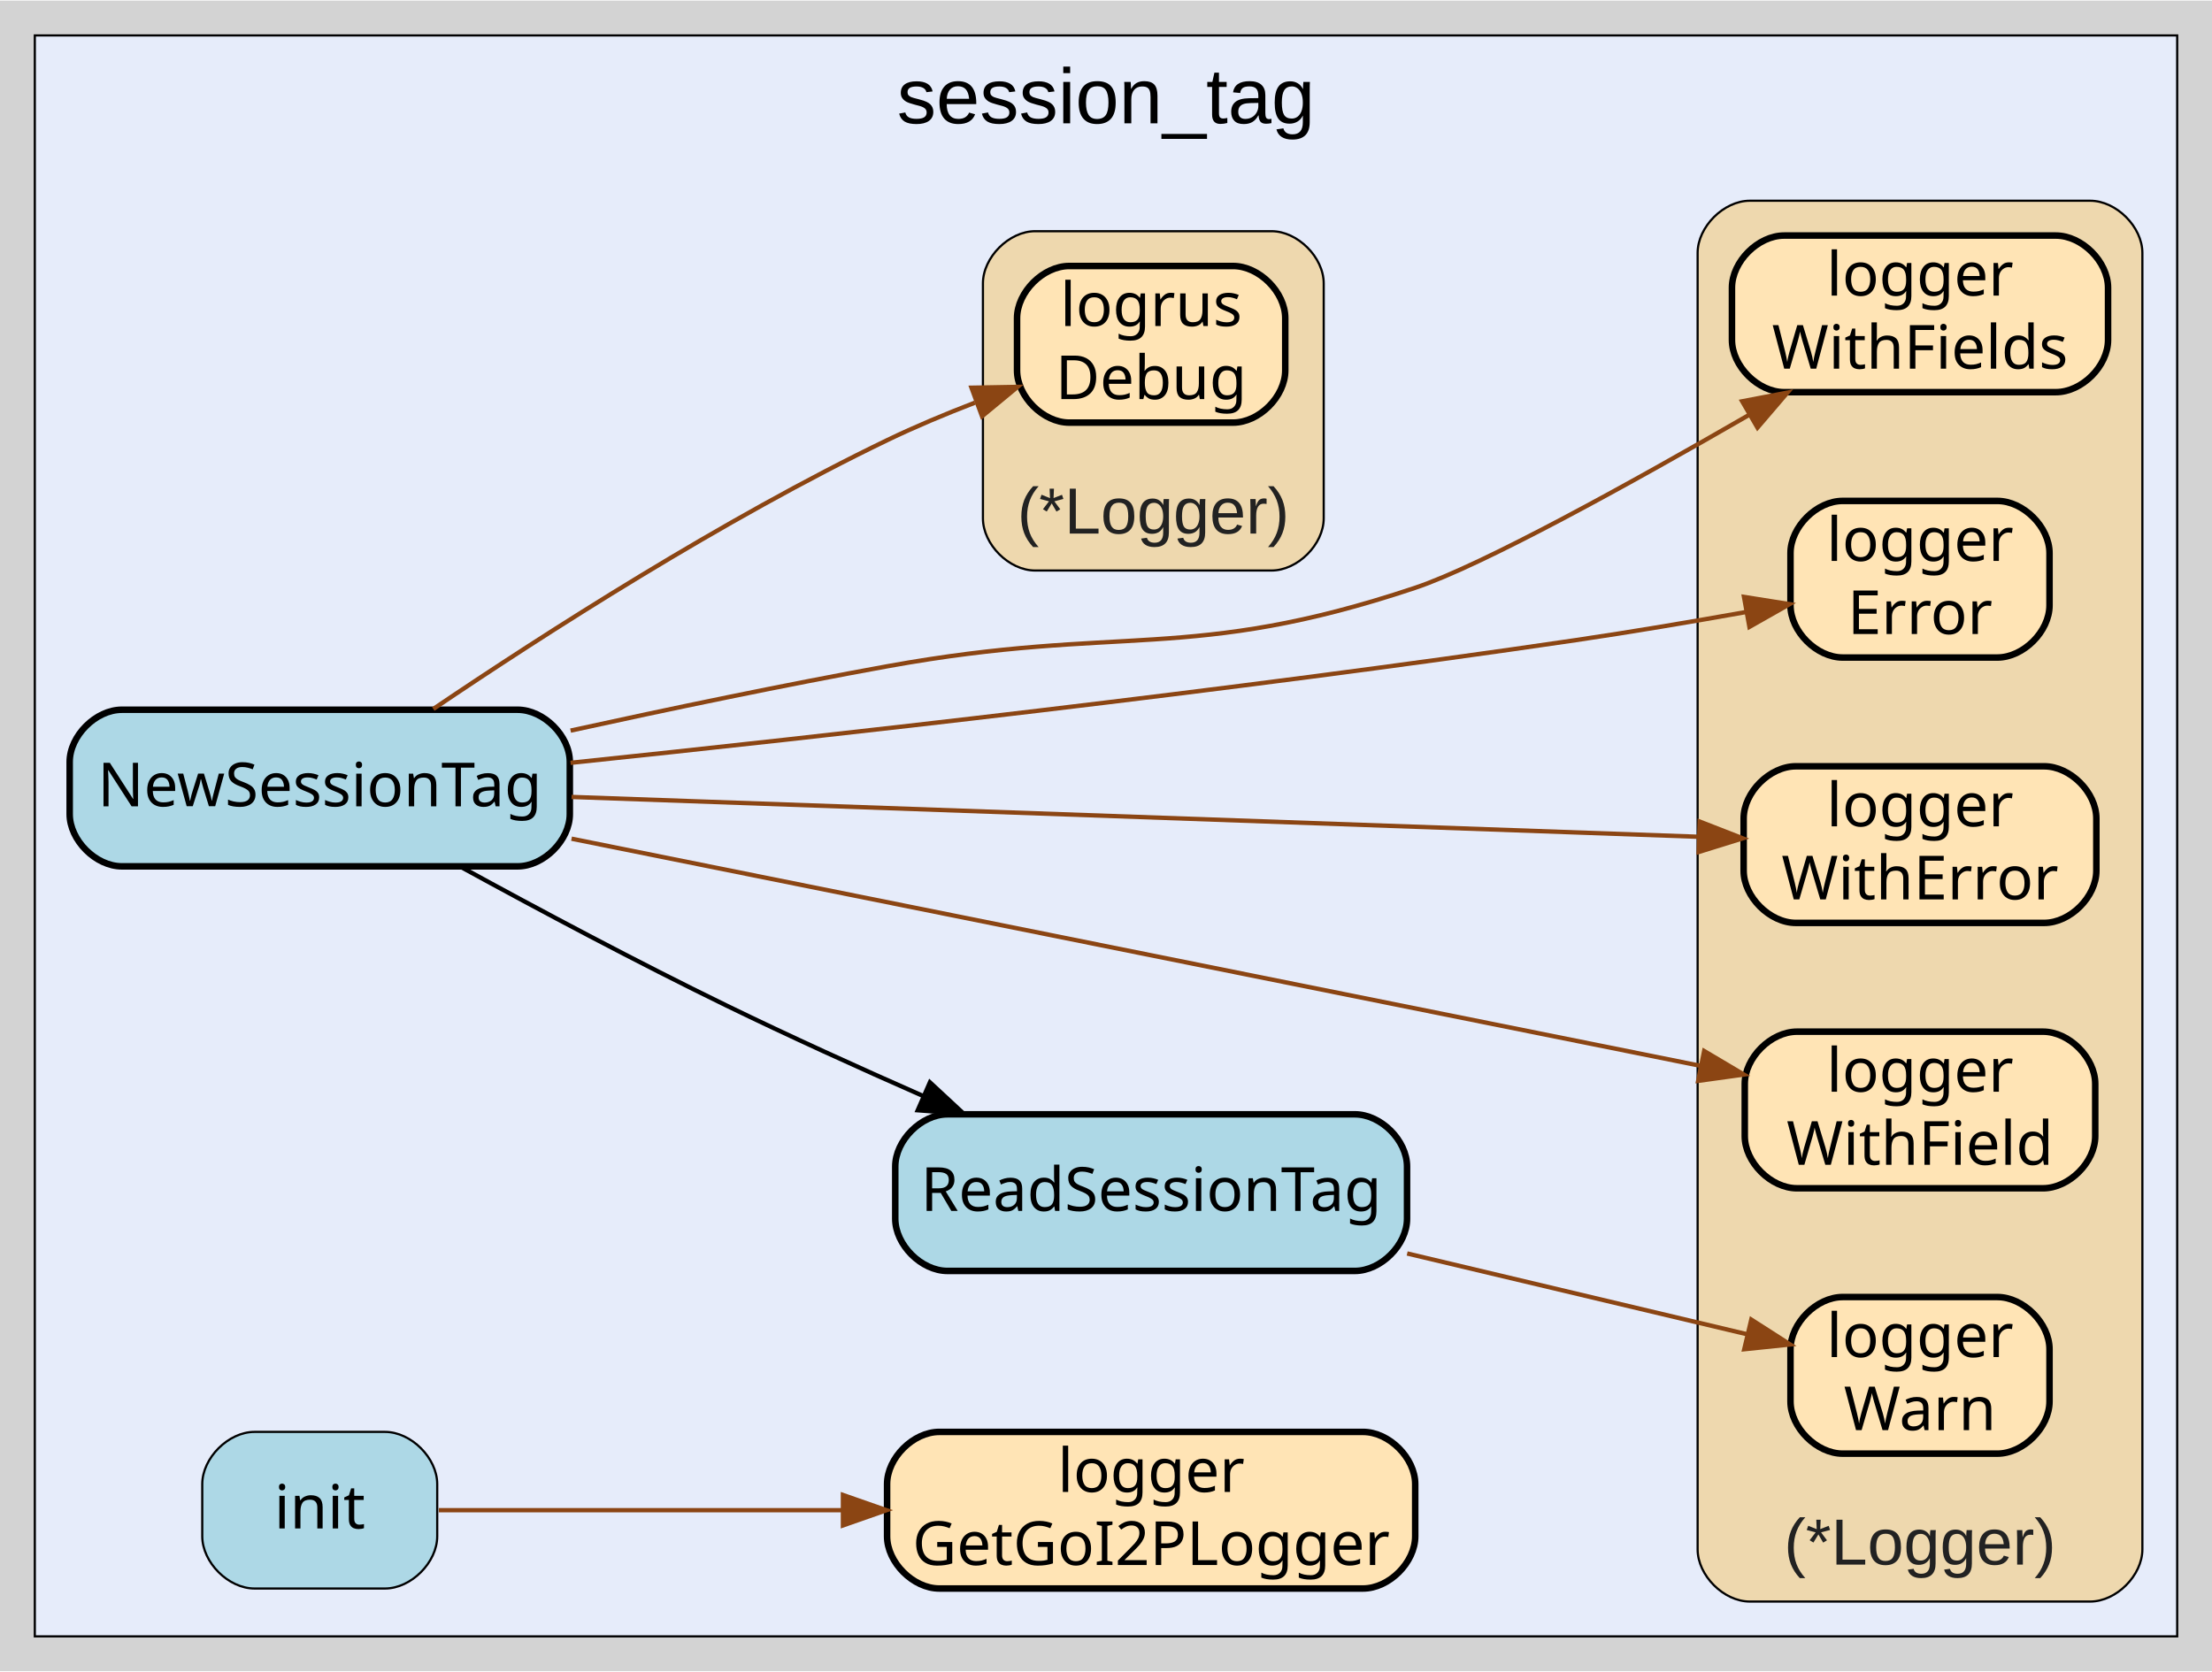
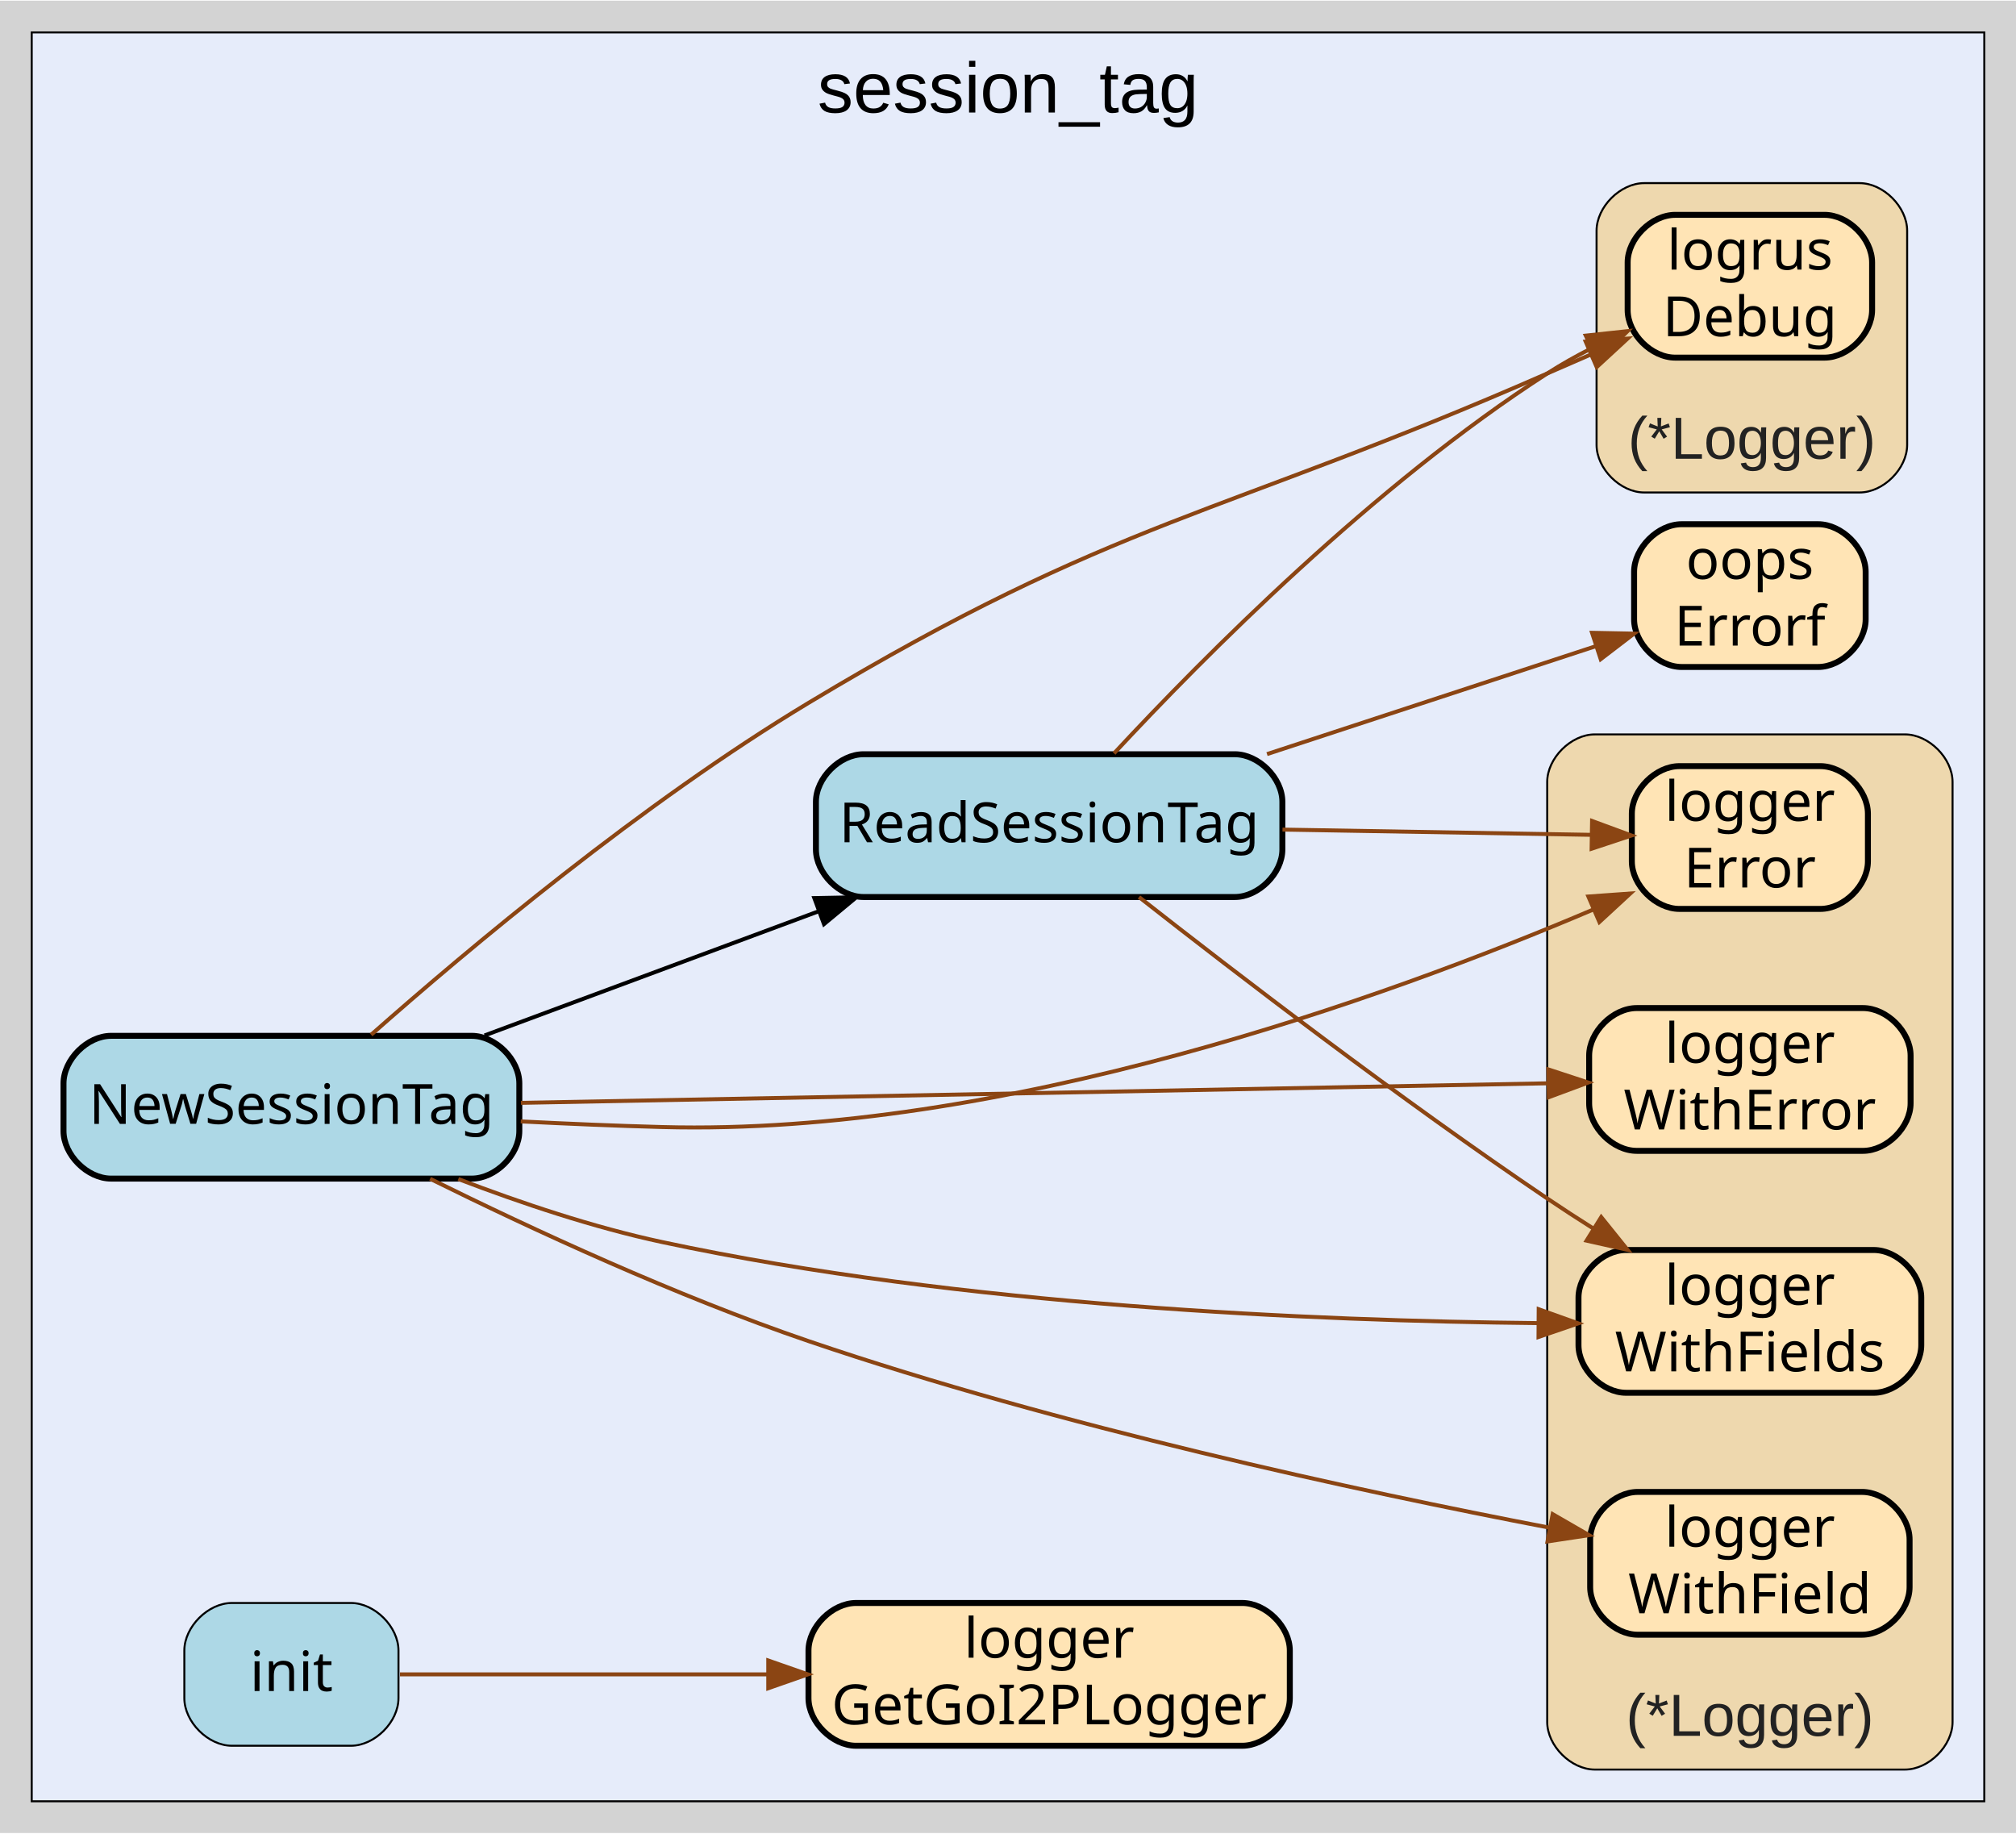
- <svg xmlns="http://www.w3.org/2000/svg" xmlns:xlink="http://www.w3.org/1999/xlink" width="508pt" height="384pt" viewBox="0.00 0.00 508.38 384.00">
-   <g id="graph0" class="graph" transform="scale(1 1) rotate(0) translate(0 384)">
-     <polygon fill="#d3d3d3" stroke="transparent" points="0,0 0,-384 508.38,-384 508.38,0 0,0" />
+ <svg xmlns="http://www.w3.org/2000/svg" xmlns:xlink="http://www.w3.org/1999/xlink" width="508pt" height="462pt" viewBox="0.00 0.00 508.38 462.00">
+   <g id="graph0" class="graph" transform="scale(1 1) rotate(0) translate(0 462)">
+     <polygon fill="#d3d3d3" stroke="transparent" points="0,0 0,-462 508.38,-462 508.38,0 0,0" />
    <g id="clust1" class="cluster">
-       <polygon fill="#e6ecfa" stroke="#000000" stroke-width=".5" points="8,-8 8,-376 500.38,-376 500.38,-8 8,-8" />
-       <text text-anchor="middle" x="254.19" y="-355.8" font-family="Arial" font-size="18.00" fill="#000000">session_tag</text>
+       <polygon fill="#e6ecfa" stroke="#000000" stroke-width=".5" points="8,-8 8,-454 500.38,-454 500.38,-8 8,-8" />
+       <text text-anchor="middle" x="254.19" y="-433.8" font-family="Arial" font-size="18.00" fill="#000000">session_tag</text>
    </g>
    <g id="clust3" class="cluster">
      <g id="a_clust3">
        <a xlink:title="type: *github.com/sirupsen/logrus.Logger">
-           <path fill="#eed8ae" stroke="#000000" stroke-width=".5" d="M237.906,-253C237.906,-253 292.227,-253 292.227,-253 298.227,-253 304.227,-259 304.227,-265 304.227,-265 304.227,-319 304.227,-319 304.227,-325 298.227,-331 292.227,-331 292.227,-331 237.906,-331 237.906,-331 231.906,-331 225.906,-325 225.906,-319 225.906,-319 225.906,-265 225.906,-265 225.906,-259 231.906,-253 237.906,-253" />
-           <text text-anchor="middle" x="265.067" y="-261.5" font-family="Arial" font-size="15.00" fill="#222222">(*Logger)</text>
+           <path fill="#eed8ae" stroke="#000000" stroke-width=".5" d="M414.61,-338C414.61,-338 468.931,-338 468.931,-338 474.931,-338 480.931,-344 480.931,-350 480.931,-350 480.931,-404 480.931,-404 480.931,-410 474.931,-416 468.931,-416 468.931,-416 414.61,-416 414.61,-416 408.61,-416 402.61,-410 402.61,-404 402.61,-404 402.61,-350 402.61,-350 402.61,-344 408.61,-338 414.61,-338" />
+           <text text-anchor="middle" x="441.771" y="-346.5" font-family="Arial" font-size="15.00" fill="#222222">(*Logger)</text>
        </a>
      </g>
    </g>
    <g id="clust2" class="cluster">
      <g id="a_clust2">
        <a xlink:title="type: *github.com/go-i2p/logger.Logger">
-           <path fill="#eed8ae" stroke="#000000" stroke-width=".5" d="M402.161,-16C402.161,-16 480.38,-16 480.38,-16 486.38,-16 492.38,-22 492.38,-28 492.38,-28 492.38,-326 492.38,-326 492.38,-332 486.38,-338 480.38,-338 480.38,-338 402.161,-338 402.161,-338 396.161,-338 390.161,-332 390.161,-326 390.161,-326 390.161,-28 390.161,-28 390.161,-22 396.161,-16 402.161,-16" />
+           <path fill="#eed8ae" stroke="#000000" stroke-width=".5" d="M402.161,-16C402.161,-16 480.38,-16 480.38,-16 486.38,-16 492.38,-22 492.38,-28 492.38,-28 492.38,-265 492.38,-265 492.38,-271 486.38,-277 480.38,-277 480.38,-277 402.161,-277 402.161,-277 396.161,-277 390.161,-271 390.161,-265 390.161,-265 390.161,-28 390.161,-28 390.161,-22 396.161,-16 402.161,-16" />
          <text text-anchor="middle" x="441.271" y="-24.5" font-family="Arial" font-size="15.00" fill="#222222">(*Logger)</text>
        </a>
      </g>
    </g>
    <g id="node1" class="node">
      <g id="a_node1">
-         <a xlink:title="github.com/go-i2p/common/session_tag.ReadSessionTag | defined in session_tag.go:30&#10;at session_tag.go:32: calling [(*github.com/go-i2p/logger.Logger).Warn]">
-           <path fill="#add8e6" stroke="#000000" stroke-width="1.5" d="M311.377,-128C311.377,-128 217.756,-128 217.756,-128 211.756,-128 205.756,-122 205.756,-116 205.756,-116 205.756,-104 205.756,-104 205.756,-98 211.756,-92 217.756,-92 217.756,-92 311.377,-92 311.377,-92 317.377,-92 323.377,-98 323.377,-104 323.377,-104 323.377,-116 323.377,-116 323.377,-122 317.377,-128 311.377,-128" />
-           <text text-anchor="middle" x="264.567" y="-105.8" font-family="Verdana" font-size="14.00" fill="#000000">ReadSessionTag</text>
-         </a>
-       </g>
-     </g>
-     <g id="node5" class="node">
-       <g id="a_node5">
-         <a xlink:title="(*github.com/go-i2p/logger.Logger).Warn | defined in log.go:30">
-           <path fill="#ffe4b5" stroke="#000000" stroke-width="1.5" d="M459.037,-86C459.037,-86 423.505,-86 423.505,-86 417.505,-86 411.505,-80 411.505,-74 411.505,-74 411.505,-62 411.505,-62 411.505,-56 417.505,-50 423.505,-50 423.505,-50 459.037,-50 459.037,-50 465.037,-50 471.037,-56 471.037,-62 471.037,-62 471.037,-74 471.037,-74 471.037,-80 465.037,-86 459.037,-86" />
-           <text text-anchor="middle" x="441.271" y="-72.2" font-family="Verdana" font-size="14.00" fill="#000000">logger</text>
-           <text text-anchor="middle" x="441.271" y="-55.4" font-family="Verdana" font-size="14.00" fill="#000000">Warn</text>
-         </a>
-       </g>
-     </g>
-     <g id="edge7" class="edge">
-       <g id="a_edge7">
-         <a xlink:title="at session_tag.go:32: calling [(*github.com/go-i2p/logger.Logger).Warn]">
-           <path fill="none" stroke="#8b4513" d="M323.407,-96.015C349.118,-89.903 378.598,-82.897 401.642,-77.419" />
-           <polygon fill="#8b4513" stroke="#8b4513" points="402.498,-80.813 411.417,-75.096 400.879,-74.003 402.498,-80.813" />
+         <a xlink:title="github.com/go-i2p/common/session_tag.NewSessionTag | defined in utils.go:38&#10;at utils.go:39: calling [(*github.com/go-i2p/logger.Logger).WithField]&#10;at utils.go:39: calling [(*github.com/sirupsen/logrus.Logger).Debug]&#10;at utils.go:48: calling [(*github.com/sirupsen/logrus.Logger).Debug]&#10;at utils.go:42: calling [(*github.com/go-i2p/logger.Logger).WithError]&#10;at utils.go:42: calling [(*github.com/go-i2p/logger.Logger).Error]&#10;at utils.go:46: calling [(*github.com/go-i2p/logger.Logger).WithFields]&#10;at utils.go:40: calling [github.com/go-i2p/common/session_tag.ReadSessionTag]">
+           <path fill="#add8e6" stroke="#000000" stroke-width="1.5" d="M118.958,-201C118.958,-201 28.014,-201 28.014,-201 22.014,-201 16.014,-195 16.014,-189 16.014,-189 16.014,-177 16.014,-177 16.014,-171 22.014,-165 28.014,-165 28.014,-165 118.958,-165 118.958,-165 124.958,-165 130.958,-171 130.958,-177 130.958,-177 130.958,-189 130.958,-189 130.958,-195 124.958,-201 118.958,-201" />
+           <text text-anchor="middle" x="73.486" y="-178.8" font-family="Verdana" font-size="14.00" fill="#000000">NewSessionTag</text>
        </a>
      </g>
    </g>
    <g id="node2" class="node">
      <g id="a_node2">
-         <a xlink:title="github.com/go-i2p/common/session_tag.NewSessionTag | defined in session_tag.go:38&#10;at session_tag.go:39: calling [(*github.com/sirupsen/logrus.Logger).Debug]&#10;at session_tag.go:48: calling [(*github.com/sirupsen/logrus.Logger).Debug]&#10;at session_tag.go:40: calling [github.com/go-i2p/common/session_tag.ReadSessionTag]&#10;at session_tag.go:42: calling [(*github.com/go-i2p/logger.Logger).WithError]&#10;at session_tag.go:42: calling [(*github.com/go-i2p/logger.Logger).Error]&#10;at session_tag.go:46: calling [(*github.com/go-i2p/logger.Logger).WithFields]&#10;at session_tag.go:39: calling [(*github.com/go-i2p/logger.Logger).WithField]">
-           <path fill="#add8e6" stroke="#000000" stroke-width="1.5" d="M118.958,-221C118.958,-221 28.014,-221 28.014,-221 22.014,-221 16.014,-215 16.014,-209 16.014,-209 16.014,-197 16.014,-197 16.014,-191 22.014,-185 28.014,-185 28.014,-185 118.958,-185 118.958,-185 124.958,-185 130.958,-191 130.958,-197 130.958,-197 130.958,-209 130.958,-209 130.958,-215 124.958,-221 118.958,-221" />
-           <text text-anchor="middle" x="73.486" y="-198.8" font-family="Verdana" font-size="14.00" fill="#000000">NewSessionTag</text>
-         </a>
-       </g>
-     </g>
-     <g id="edge2" class="edge">
-       <g id="a_edge2">
-         <a xlink:title="at session_tag.go:40: calling [github.com/go-i2p/common/session_tag.ReadSessionTag]">
-           <path fill="none" stroke="#000000" d="M106.052,-184.797C123.877,-175.033 146.452,-162.99 166.972,-153 181.447,-145.953 197.349,-138.732 212.037,-132.269" />
-           <polygon fill="#000000" stroke="#000000" points="213.725,-135.351 221.488,-128.14 210.923,-128.936 213.725,-135.351" />
+         <a xlink:title="github.com/go-i2p/common/session_tag.ReadSessionTag | defined in utils.go:15&#10;at utils.go:31: calling [(*github.com/sirupsen/logrus.Logger).Debug]&#10;at utils.go:17: calling [(*github.com/go-i2p/logger.Logger).WithFields]&#10;at utils.go:29: calling [(*github.com/go-i2p/logger.Logger).WithFields]&#10;at utils.go:21: calling [(*github.com/go-i2p/logger.Logger).Error]&#10;at utils.go:22: calling [github.com/samber/oops.Errorf]">
+           <path fill="#add8e6" stroke="#000000" stroke-width="1.5" d="M311.377,-272C311.377,-272 217.756,-272 217.756,-272 211.756,-272 205.756,-266 205.756,-260 205.756,-260 205.756,-248 205.756,-248 205.756,-242 211.756,-236 217.756,-236 217.756,-236 311.377,-236 311.377,-236 317.377,-236 323.377,-242 323.377,-248 323.377,-248 323.377,-260 323.377,-260 323.377,-266 317.377,-272 311.377,-272" />
+           <text text-anchor="middle" x="264.567" y="-249.8" font-family="Verdana" font-size="14.00" fill="#000000">ReadSessionTag</text>
+         </a>
+       </g>
+     </g>
+     <g id="edge11" class="edge">
+       <g id="a_edge11">
+         <a xlink:title="at utils.go:40: calling [github.com/go-i2p/common/session_tag.ReadSessionTag]">
+           <path fill="none" stroke="#000000" d="M122.198,-201.1C147.802,-210.614 179.368,-222.343 206.265,-232.337" />
+           <polygon fill="#000000" stroke="#000000" points="205.351,-235.731 215.944,-235.933 207.789,-229.169 205.351,-235.731" />
        </a>
      </g>
    </g>
    <g id="node6" class="node">
      <g id="a_node6">
        <a xlink:title="(*github.com/go-i2p/logger.Logger).WithField | defined in log.go:54">
-           <path fill="#ffe4b5" stroke="#000000" stroke-width="1.5" d="M469.545,-147C469.545,-147 412.996,-147 412.996,-147 406.996,-147 400.996,-141 400.996,-135 400.996,-135 400.996,-123 400.996,-123 400.996,-117 406.996,-111 412.996,-111 412.996,-111 469.545,-111 469.545,-111 475.545,-111 481.545,-117 481.545,-123 481.545,-123 481.545,-135 481.545,-135 481.545,-141 475.545,-147 469.545,-147" />
-           <text text-anchor="middle" x="441.271" y="-133.2" font-family="Verdana" font-size="14.00" fill="#000000">logger</text>
-           <text text-anchor="middle" x="441.271" y="-116.4" font-family="Verdana" font-size="14.00" fill="#000000">WithField</text>
-         </a>
-       </g>
-     </g>
-     <g id="edge8" class="edge">
-       <g id="a_edge8">
-         <a xlink:title="at session_tag.go:39: calling [(*github.com/go-i2p/logger.Logger).WithField]">
-           <path fill="none" stroke="#8b4513" d="M131.357,-191.356C202.743,-176.993 322.946,-152.807 390.764,-139.162" />
-           <polygon fill="#8b4513" stroke="#8b4513" points="391.667,-142.551 400.78,-137.147 390.286,-135.688 391.667,-142.551" />
+           <path fill="#ffe4b5" stroke="#000000" stroke-width="1.5" d="M469.545,-86C469.545,-86 412.996,-86 412.996,-86 406.996,-86 400.996,-80 400.996,-74 400.996,-74 400.996,-62 400.996,-62 400.996,-56 406.996,-50 412.996,-50 412.996,-50 469.545,-50 469.545,-50 475.545,-50 481.545,-56 481.545,-62 481.545,-62 481.545,-74 481.545,-74 481.545,-80 475.545,-86 469.545,-86" />
+           <text text-anchor="middle" x="441.271" y="-72.2" font-family="Verdana" font-size="14.00" fill="#000000">logger</text>
+           <text text-anchor="middle" x="441.271" y="-55.4" font-family="Verdana" font-size="14.00" fill="#000000">WithField</text>
+         </a>
+       </g>
+     </g>
+     <g id="edge1" class="edge">
+       <g id="a_edge1">
+         <a xlink:title="at utils.go:39: calling [(*github.com/go-i2p/logger.Logger).WithField]">
+           <path fill="none" stroke="#8b4513" d="M108.46,-164.955C134.317,-152.169 170.67,-135.34 203.972,-124 267.006,-102.536 342.177,-86.305 390.767,-76.981" />
+           <polygon fill="#8b4513" stroke="#8b4513" points="391.543,-80.396 400.718,-75.097 390.241,-73.518 391.543,-80.396" />
        </a>
      </g>
    </g>
    <g id="node7" class="node">
      <g id="a_node7">
-         <a xlink:title="(*github.com/go-i2p/logger.Logger).WithError | defined in log.go:66">
-           <path fill="#ffe4b5" stroke="#000000" stroke-width="1.5" d="M469.802,-208C469.802,-208 412.739,-208 412.739,-208 406.739,-208 400.739,-202 400.739,-196 400.739,-196 400.739,-184 400.739,-184 400.739,-178 406.739,-172 412.739,-172 412.739,-172 469.802,-172 469.802,-172 475.802,-172 481.802,-178 481.802,-184 481.802,-184 481.802,-196 481.802,-196 481.802,-202 475.802,-208 469.802,-208" />
-           <text text-anchor="middle" x="441.271" y="-194.2" font-family="Verdana" font-size="14.00" fill="#000000">logger</text>
-           <text text-anchor="middle" x="441.271" y="-177.4" font-family="Verdana" font-size="14.00" fill="#000000">WithError</text>
-         </a>
-       </g>
-     </g>
-     <g id="edge3" class="edge">
-       <g id="a_edge3">
-         <a xlink:title="at session_tag.go:42: calling [(*github.com/go-i2p/logger.Logger).WithError]">
-           <path fill="none" stroke="#8b4513" d="M131.357,-200.954C202.646,-198.435 322.622,-194.194 390.489,-191.795" />
-           <polygon fill="#8b4513" stroke="#8b4513" points="390.645,-195.292 400.515,-191.441 390.398,-188.296 390.645,-195.292" />
+         <a xlink:title="(*github.com/go-i2p/logger.Logger).WithFields | defined in log.go:60">
+           <path fill="#ffe4b5" stroke="#000000" stroke-width="1.5" d="M472.49,-147C472.49,-147 410.052,-147 410.052,-147 404.052,-147 398.052,-141 398.052,-135 398.052,-135 398.052,-123 398.052,-123 398.052,-117 404.052,-111 410.052,-111 410.052,-111 472.49,-111 472.49,-111 478.49,-111 484.49,-117 484.49,-123 484.49,-123 484.49,-135 484.49,-135 484.49,-141 478.49,-147 472.49,-147" />
+           <text text-anchor="middle" x="441.271" y="-133.2" font-family="Verdana" font-size="14.00" fill="#000000">logger</text>
+           <text text-anchor="middle" x="441.271" y="-116.4" font-family="Verdana" font-size="14.00" fill="#000000">WithFields</text>
+         </a>
+       </g>
+     </g>
+     <g id="edge6" class="edge">
+       <g id="a_edge6">
+         <a xlink:title="at utils.go:46: calling [(*github.com/go-i2p/logger.Logger).WithFields]">
+           <path fill="none" stroke="#8b4513" d="M115.574,-164.893C131.406,-158.832 149.746,-152.686 166.972,-149 242.418,-132.856 331.904,-129.124 387.648,-128.567" />
+           <polygon fill="#8b4513" stroke="#8b4513" points="388.017,-132.065 397.993,-128.496 387.969,-125.065 388.017,-132.065" />
        </a>
      </g>
    </g>
    <g id="node8" class="node">
      <g id="a_node8">
        <a xlink:title="(*github.com/go-i2p/logger.Logger).Error | defined in log.go:42">
          <path fill="#ffe4b5" stroke="#000000" stroke-width="1.5" d="M459.037,-269C459.037,-269 423.505,-269 423.505,-269 417.505,-269 411.505,-263 411.505,-257 411.505,-257 411.505,-245 411.505,-245 411.505,-239 417.505,-233 423.505,-233 423.505,-233 459.037,-233 459.037,-233 465.037,-233 471.037,-239 471.037,-245 471.037,-245 471.037,-257 471.037,-257 471.037,-263 465.037,-269 459.037,-269" />
          <text text-anchor="middle" x="441.271" y="-255.2" font-family="Verdana" font-size="14.00" fill="#000000">logger</text>
          <text text-anchor="middle" x="441.271" y="-238.4" font-family="Verdana" font-size="14.00" fill="#000000">Error</text>
        </a>
      </g>
    </g>
+     <g id="edge5" class="edge">
+       <g id="a_edge5">
+         <a xlink:title="at utils.go:42: calling [(*github.com/go-i2p/logger.Logger).Error]">
+           <path fill="none" stroke="#8b4513" d="M131.315,-179.423C143.108,-178.83 155.436,-178.308 166.972,-178 252.998,-175.701 349.298,-210.508 401.825,-232.867" />
+           <polygon fill="#8b4513" stroke="#8b4513" points="400.543,-236.126 411.111,-236.885 403.323,-229.701 400.543,-236.126" />
+         </a>
+       </g>
+     </g>
+     <g id="node9" class="node">
+       <g id="a_node9">
+         <a xlink:title="(*github.com/go-i2p/logger.Logger).WithError | defined in log.go:66">
+           <path fill="#ffe4b5" stroke="#000000" stroke-width="1.5" d="M469.802,-208C469.802,-208 412.739,-208 412.739,-208 406.739,-208 400.739,-202 400.739,-196 400.739,-196 400.739,-184 400.739,-184 400.739,-178 406.739,-172 412.739,-172 412.739,-172 469.802,-172 469.802,-172 475.802,-172 481.802,-178 481.802,-184 481.802,-184 481.802,-196 481.802,-196 481.802,-202 475.802,-208 469.802,-208" />
+           <text text-anchor="middle" x="441.271" y="-194.2" font-family="Verdana" font-size="14.00" fill="#000000">logger</text>
+           <text text-anchor="middle" x="441.271" y="-177.4" font-family="Verdana" font-size="14.00" fill="#000000">WithError</text>
+         </a>
+       </g>
+     </g>
    <g id="edge4" class="edge">
      <g id="a_edge4">
-         <a xlink:title="at session_tag.go:42: calling [(*github.com/go-i2p/logger.Logger).Error]">
-           <path fill="none" stroke="#8b4513" d="M131.125,-208.796C189.487,-214.897 282.281,-225.238 362.161,-237 374.882,-238.873 388.7,-241.213 401.175,-243.44" />
-           <polygon fill="#8b4513" stroke="#8b4513" points="400.821,-246.933 411.285,-245.272 402.069,-240.045 400.821,-246.933" />
-         </a>
-       </g>
-     </g>
-     <g id="node9" class="node">
-       <g id="a_node9">
-         <a xlink:title="(*github.com/go-i2p/logger.Logger).WithFields | defined in log.go:60">
-           <path fill="#ffe4b5" stroke="#000000" stroke-width="1.5" d="M472.49,-330C472.49,-330 410.052,-330 410.052,-330 404.052,-330 398.052,-324 398.052,-318 398.052,-318 398.052,-306 398.052,-306 398.052,-300 404.052,-294 410.052,-294 410.052,-294 472.49,-294 472.49,-294 478.49,-294 484.49,-300 484.49,-306 484.49,-306 484.49,-318 484.49,-318 484.49,-324 478.49,-330 472.49,-330" />
-           <text text-anchor="middle" x="441.271" y="-316.2" font-family="Verdana" font-size="14.00" fill="#000000">logger</text>
-           <text text-anchor="middle" x="441.271" y="-299.4" font-family="Verdana" font-size="14.00" fill="#000000">WithFields</text>
-         </a>
-       </g>
-     </g>
-     <g id="edge5" class="edge">
-       <g id="a_edge5">
-         <a xlink:title="at session_tag.go:46: calling [(*github.com/go-i2p/logger.Logger).WithFields]">
-           <path fill="none" stroke="#8b4513" d="M131.14,-216.202C153.782,-221.168 180.035,-226.659 203.972,-231 257.551,-240.717 273.512,-231.752 325.161,-249 340.601,-254.156 374.619,-272.965 401.864,-288.7" />
-           <polygon fill="#8b4513" stroke="#8b4513" points="400.402,-291.899 410.807,-293.894 403.918,-285.845 400.402,-291.899" />
+         <a xlink:title="at utils.go:42: calling [(*github.com/go-i2p/logger.Logger).WithError]">
+           <path fill="none" stroke="#8b4513" d="M131.357,-184.101C202.646,-185.458 322.622,-187.742 390.489,-189.034" />
+           <polygon fill="#8b4513" stroke="#8b4513" points="390.451,-192.533 400.515,-189.224 390.584,-185.535 390.451,-192.533" />
        </a>
      </g>
    </g>
    <g id="node10" class="node">
      <g id="a_node10">
        <a xlink:title="(*github.com/sirupsen/logrus.Logger).Debug | defined in logger.go:221">
-           <path fill="#ffe4b5" stroke="#000000" stroke-width="1.5" d="M283.389,-323C283.389,-323 245.745,-323 245.745,-323 239.745,-323 233.745,-317 233.745,-311 233.745,-311 233.745,-299 233.745,-299 233.745,-293 239.745,-287 245.745,-287 245.745,-287 283.389,-287 283.389,-287 289.389,-287 295.389,-293 295.389,-299 295.389,-299 295.389,-311 295.389,-311 295.389,-317 289.389,-323 283.389,-323" />
-           <text text-anchor="middle" x="264.567" y="-309.2" font-family="Verdana" font-size="14.00" fill="#000000">logrus</text>
-           <text text-anchor="middle" x="264.567" y="-292.4" font-family="Verdana" font-size="14.00" fill="#000000">Debug</text>
-         </a>
-       </g>
-     </g>
-     <g id="edge1" class="edge">
-       <g id="a_edge1">
-         <a xlink:title="at session_tag.go:39: calling [(*github.com/sirupsen/logrus.Logger).Debug]&#10;at session_tag.go:48: calling [(*github.com/sirupsen/logrus.Logger).Debug]">
-           <path fill="none" stroke="#8b4513" d="M99.585,-221.181C125.311,-238.57 166.151,-264.771 203.972,-283 210.339,-286.069 217.253,-288.963 224.056,-291.581" />
-           <polygon fill="#8b4513" stroke="#8b4513" points="223.274,-295.023 233.867,-295.208 225.701,-288.457 223.274,-295.023" />
+           <path fill="#ffe4b5" stroke="#000000" stroke-width="1.5" d="M460.093,-408C460.093,-408 422.449,-408 422.449,-408 416.449,-408 410.449,-402 410.449,-396 410.449,-396 410.449,-384 410.449,-384 410.449,-378 416.449,-372 422.449,-372 422.449,-372 460.093,-372 460.093,-372 466.093,-372 472.093,-378 472.093,-384 472.093,-384 472.093,-396 472.093,-396 472.093,-402 466.093,-408 460.093,-408" />
+           <text text-anchor="middle" x="441.271" y="-394.2" font-family="Verdana" font-size="14.00" fill="#000000">logrus</text>
+           <text text-anchor="middle" x="441.271" y="-377.4" font-family="Verdana" font-size="14.00" fill="#000000">Debug</text>
+         </a>
+       </g>
+     </g>
+     <g id="edge2" class="edge">
+       <g id="a_edge2">
+         <a xlink:title="at utils.go:39: calling [(*github.com/sirupsen/logrus.Logger).Debug]&#10;at utils.go:48: calling [(*github.com/sirupsen/logrus.Logger).Debug]">
+           <path fill="none" stroke="#8b4513" d="M93.587,-201.271C118.285,-223.095 162.081,-259.809 203.972,-285 281.615,-331.691 307.175,-331.644 390.161,-368 393.742,-369.569 397.468,-371.191 401.204,-372.811" />
+           <polygon fill="#8b4513" stroke="#8b4513" points="399.865,-376.046 410.433,-376.802 402.643,-369.62 399.865,-376.046" />
        </a>
      </g>
    </g>
    <g id="node3" class="node">
      <g id="a_node3">
-         <a xlink:title="github.com/go-i2p/common/session_tag.init | defined in .:0&#10;at session_tag.go:9: calling [github.com/go-i2p/logger.GetGoI2PLogger]">
-           <path fill="#add8e6" stroke="#000000" stroke-width=".5" d="M88.486,-55C88.486,-55 58.486,-55 58.486,-55 52.486,-55 46.486,-49 46.486,-43 46.486,-43 46.486,-31 46.486,-31 46.486,-25 52.486,-19 58.486,-19 58.486,-19 88.486,-19 88.486,-19 94.486,-19 100.486,-25 100.486,-31 100.486,-31 100.486,-43 100.486,-43 100.486,-49 94.486,-55 88.486,-55" />
-           <text text-anchor="middle" x="73.486" y="-32.8" font-family="Verdana" font-size="14.00" fill="#000000">init</text>
+         <a xlink:title="github.com/samber/oops.Errorf | defined in oops.go:34">
+           <path fill="#ffe4b5" stroke="#000000" stroke-width="1.5" d="M458.466,-330C458.466,-330 424.075,-330 424.075,-330 418.075,-330 412.075,-324 412.075,-318 412.075,-318 412.075,-306 412.075,-306 412.075,-300 418.075,-294 424.075,-294 424.075,-294 458.466,-294 458.466,-294 464.466,-294 470.466,-300 470.466,-306 470.466,-306 470.466,-318 470.466,-318 470.466,-324 464.466,-330 458.466,-330" />
+           <text text-anchor="middle" x="441.271" y="-316.2" font-family="Verdana" font-size="14.00" fill="#000000">oops</text>
+           <text text-anchor="middle" x="441.271" y="-299.4" font-family="Verdana" font-size="14.00" fill="#000000">Errorf</text>
+         </a>
+       </g>
+     </g>
+     <g id="edge10" class="edge">
+       <g id="a_edge10">
+         <a xlink:title="at utils.go:22: calling [github.com/samber/oops.Errorf]">
+           <path fill="none" stroke="#8b4513" d="M319.508,-272.034C346.4,-280.86 378.134,-291.276 402.462,-299.262" />
+           <polygon fill="#8b4513" stroke="#8b4513" points="401.471,-302.62 412.064,-302.413 403.654,-295.969 401.471,-302.62" />
+         </a>
+       </g>
+     </g>
+     <g id="edge8" class="edge">
+       <g id="a_edge8">
+         <a xlink:title="at utils.go:17: calling [(*github.com/go-i2p/logger.Logger).WithFields]&#10;at utils.go:29: calling [(*github.com/go-i2p/logger.Logger).WithFields]">
+           <path fill="none" stroke="#8b4513" d="M287.227,-235.989C312.01,-216.542 353.143,-184.994 390.161,-160 393.891,-157.482 397.823,-154.928 401.782,-152.422" />
+           <polygon fill="#8b4513" stroke="#8b4513" points="403.783,-155.299 410.425,-147.045 400.085,-149.355 403.783,-155.299" />
+         </a>
+       </g>
+     </g>
+     <g id="edge9" class="edge">
+       <g id="a_edge9">
+         <a xlink:title="at utils.go:21: calling [(*github.com/go-i2p/logger.Logger).Error]">
+           <path fill="none" stroke="#8b4513" d="M323.407,-253.001C349.003,-252.566 378.333,-252.069 401.332,-251.678" />
+           <polygon fill="#8b4513" stroke="#8b4513" points="401.478,-255.176 411.417,-251.507 401.359,-248.177 401.478,-255.176" />
+         </a>
+       </g>
+     </g>
+     <g id="edge3" class="edge">
+       <g id="a_edge3">
+         <a xlink:title="at utils.go:31: calling [(*github.com/sirupsen/logrus.Logger).Debug]">
+           <path fill="none" stroke="#8b4513" d="M280.928,-272.224C303.558,-296.589 346.577,-339.955 390.161,-368 393.68,-370.264 397.471,-372.392 401.341,-374.365" />
+           <polygon fill="#8b4513" stroke="#8b4513" points="399.892,-377.55 410.426,-378.677 402.894,-371.227 399.892,-377.55" />
        </a>
      </g>
    </g>
    <g id="node4" class="node">
      <g id="a_node4">
+         <a xlink:title="github.com/go-i2p/common/session_tag.init | defined in .:0&#10;at utils.go:10: calling [github.com/go-i2p/logger.GetGoI2PLogger]">
+           <path fill="#add8e6" stroke="#000000" stroke-width=".5" d="M88.486,-58C88.486,-58 58.486,-58 58.486,-58 52.486,-58 46.486,-52 46.486,-46 46.486,-46 46.486,-34 46.486,-34 46.486,-28 52.486,-22 58.486,-22 58.486,-22 88.486,-22 88.486,-22 94.486,-22 100.486,-28 100.486,-34 100.486,-34 100.486,-46 100.486,-46 100.486,-52 94.486,-58 88.486,-58" />
+           <text text-anchor="middle" x="73.486" y="-35.8" font-family="Verdana" font-size="14.00" fill="#000000">init</text>
+         </a>
+       </g>
+     </g>
+     <g id="node5" class="node">
+       <g id="a_node5">
        <a xlink:title="github.com/go-i2p/logger.GetGoI2PLogger | defined in log.go:120">
-           <path fill="#ffe4b5" stroke="#000000" stroke-width="1.5" d="M313.256,-55C313.256,-55 215.877,-55 215.877,-55 209.877,-55 203.877,-49 203.877,-43 203.877,-43 203.877,-31 203.877,-31 203.877,-25 209.877,-19 215.877,-19 215.877,-19 313.256,-19 313.256,-19 319.256,-19 325.256,-25 325.256,-31 325.256,-31 325.256,-43 325.256,-43 325.256,-49 319.256,-55 313.256,-55" />
-           <text text-anchor="middle" x="264.567" y="-41.2" font-family="Verdana" font-size="14.00" fill="#000000">logger</text>
-           <text text-anchor="middle" x="264.567" y="-24.4" font-family="Verdana" font-size="14.00" fill="#000000">GetGoI2PLogger</text>
-         </a>
-       </g>
-     </g>
-     <g id="edge6" class="edge">
-       <g id="a_edge6">
-         <a xlink:title="at session_tag.go:9: calling [github.com/go-i2p/logger.GetGoI2PLogger]">
-           <path fill="none" stroke="#8b4513" d="M100.863,-37C124.981,-37 161.189,-37 193.426,-37" />
-           <polygon fill="#8b4513" stroke="#8b4513" points="193.732,-40.5 203.732,-37 193.732,-33.5 193.732,-40.5" />
+           <path fill="#ffe4b5" stroke="#000000" stroke-width="1.5" d="M313.256,-58C313.256,-58 215.877,-58 215.877,-58 209.877,-58 203.877,-52 203.877,-46 203.877,-46 203.877,-34 203.877,-34 203.877,-28 209.877,-22 215.877,-22 215.877,-22 313.256,-22 313.256,-22 319.256,-22 325.256,-28 325.256,-34 325.256,-34 325.256,-46 325.256,-46 325.256,-52 319.256,-58 313.256,-58" />
+           <text text-anchor="middle" x="264.567" y="-44.2" font-family="Verdana" font-size="14.00" fill="#000000">logger</text>
+           <text text-anchor="middle" x="264.567" y="-27.4" font-family="Verdana" font-size="14.00" fill="#000000">GetGoI2PLogger</text>
+         </a>
+       </g>
+     </g>
+     <g id="edge7" class="edge">
+       <g id="a_edge7">
+         <a xlink:title="at utils.go:10: calling [github.com/go-i2p/logger.GetGoI2PLogger]">
+           <path fill="none" stroke="#8b4513" d="M100.863,-40C124.981,-40 161.189,-40 193.426,-40" />
+           <polygon fill="#8b4513" stroke="#8b4513" points="193.732,-43.5 203.732,-40 193.732,-36.5 193.732,-43.5" />
        </a>
      </g>
    </g>
  </g>
</svg>
